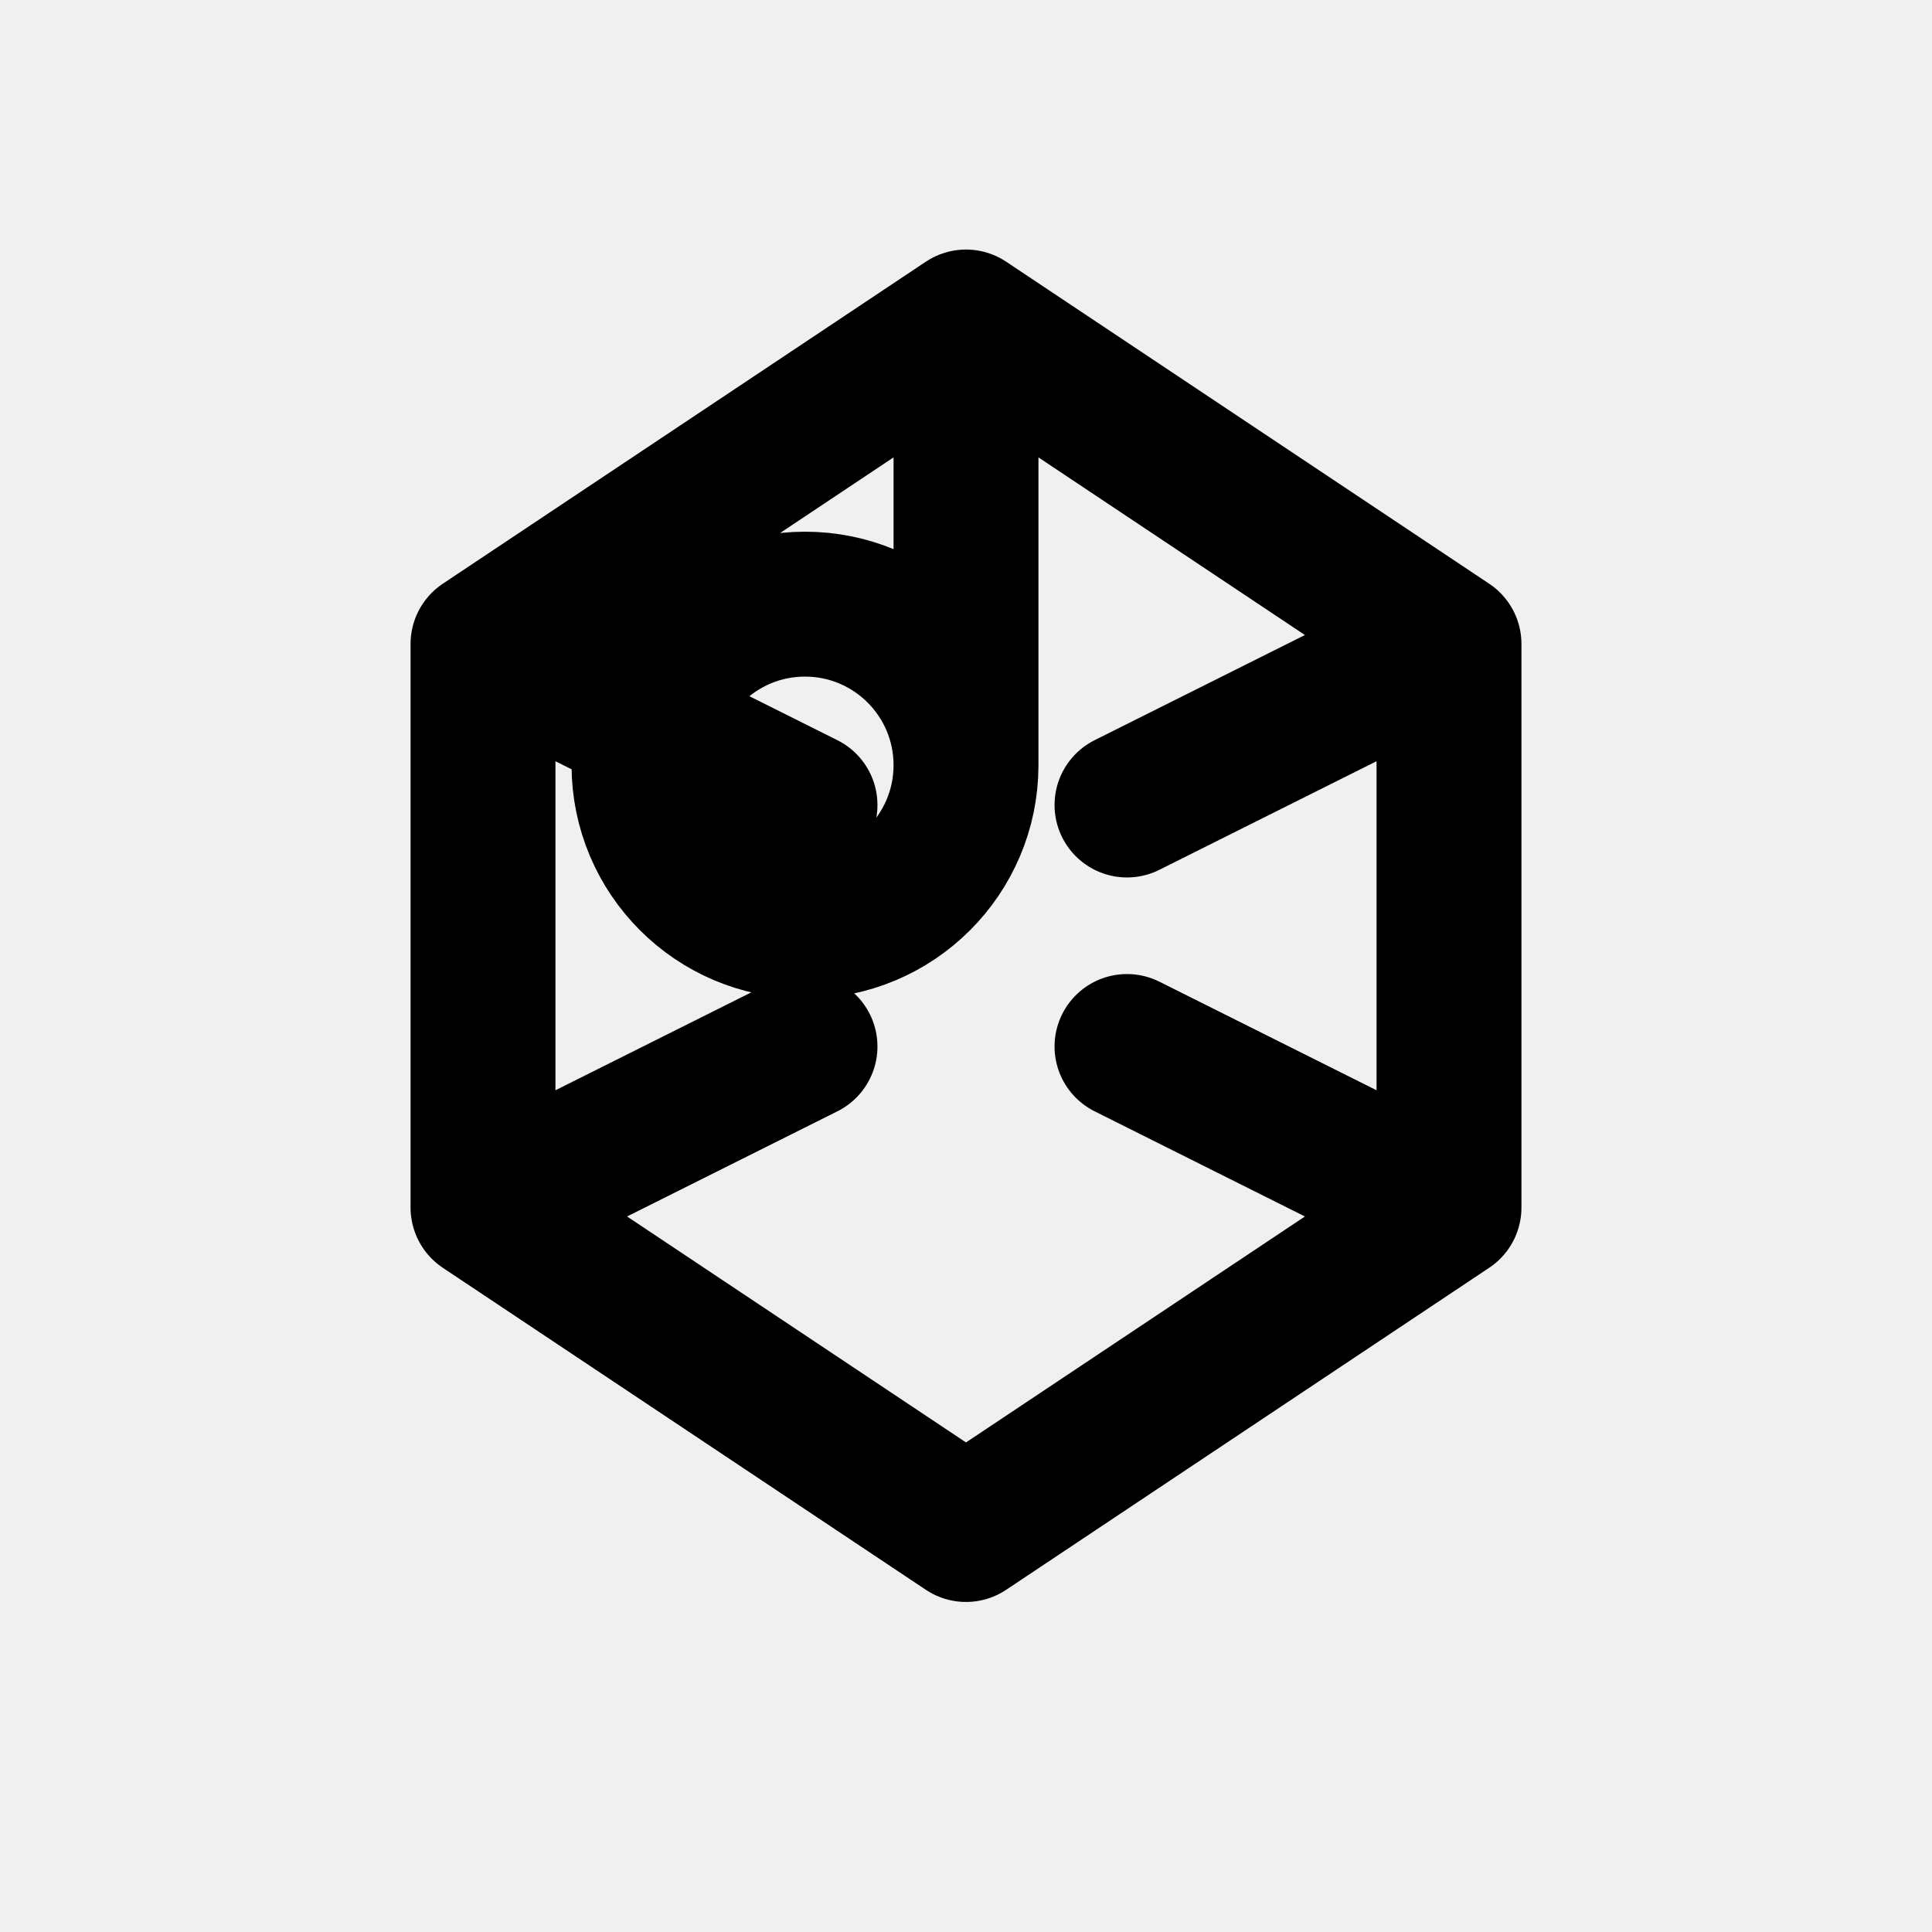
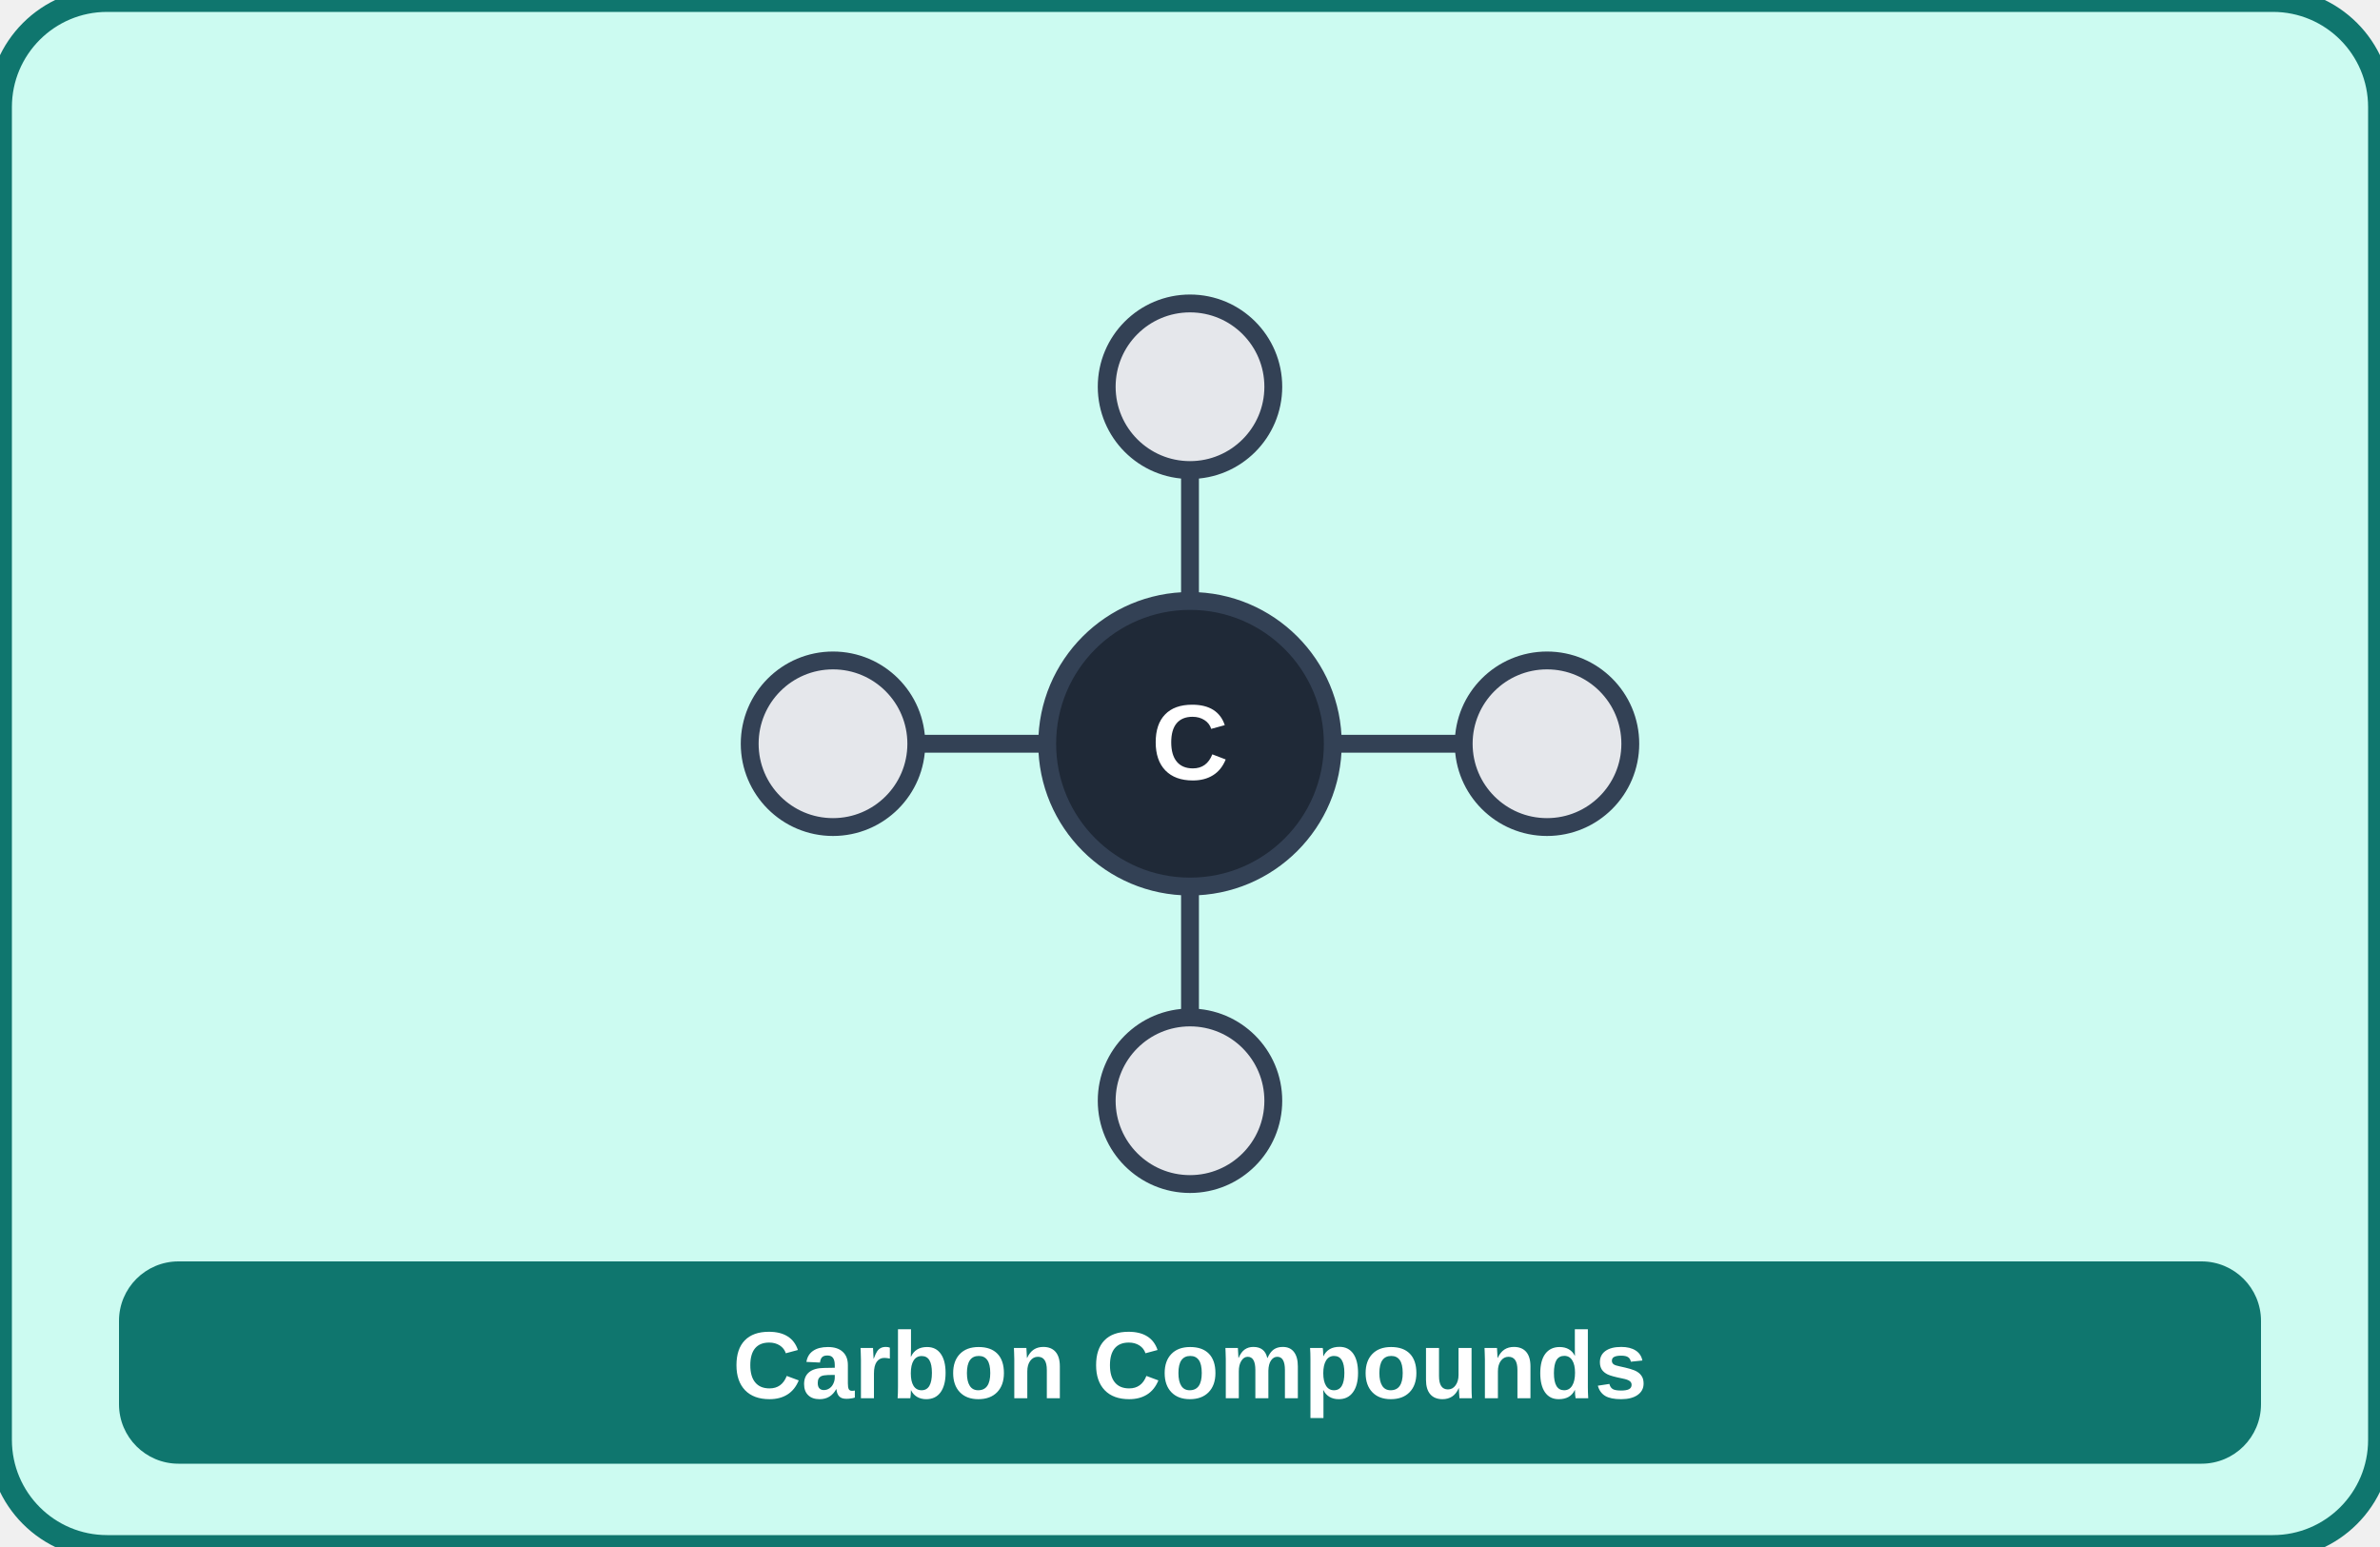
- <svg xmlns="http://www.w3.org/2000/svg" viewBox="0 0 24 24" fill="none" stroke="currentColor" stroke-width="1.8" stroke-linecap="round" stroke-linejoin="round">
-   <path d="M12 4l6 4v7l-6 4-6-4V8zM12 9.5a2 2 0 1 0 0 .01M12 4v5.5M6 8l4 2M18 8l-4 2M6 15l4-2M18 15l-4-2" />
+ <svg xmlns="http://www.w3.org/2000/svg" viewBox="0 0 400 260" width="400" height="260">
+   <rect width="400" height="260" rx="18" fill="#ccfbf1" stroke="#0f766e" stroke-width="4" />
+   <g transform="translate(0,15)">
+     <circle cx="200" cy="110" r="24" fill="#1f2937" stroke="#334155" stroke-width="3" />
+     <text x="200" y="116" font-family="Arial,sans-serif" font-size="18" fill="#fff" text-anchor="middle" font-weight="bold">C</text>
+     <circle cx="260" cy="110" r="14" fill="#e5e7eb" stroke="#334155" stroke-width="3" />
+     <line x1="224" y1="110" x2="246" y2="110" stroke="#334155" stroke-width="3" />
+     <circle cx="140" cy="110" r="14" fill="#e5e7eb" stroke="#334155" stroke-width="3" />
+     <line x1="176" y1="110" x2="154" y2="110" stroke="#334155" stroke-width="3" />
+     <circle cx="200" cy="170" r="14" fill="#e5e7eb" stroke="#334155" stroke-width="3" />
+     <line x1="200" y1="134" x2="200" y2="156" stroke="#334155" stroke-width="3" />
+     <circle cx="200" cy="50" r="14" fill="#e5e7eb" stroke="#334155" stroke-width="3" />
+     <line x1="200" y1="86" x2="200" y2="64" stroke="#334155" stroke-width="3" />
+   </g>
+   <rect x="20" y="212" width="360" height="34" rx="10" fill="#0f766e" />
+   <text x="200" y="235" font-family="Arial,sans-serif" font-size="16" fill="#fff" text-anchor="middle" font-weight="bold">Carbon Compounds</text>
</svg>
